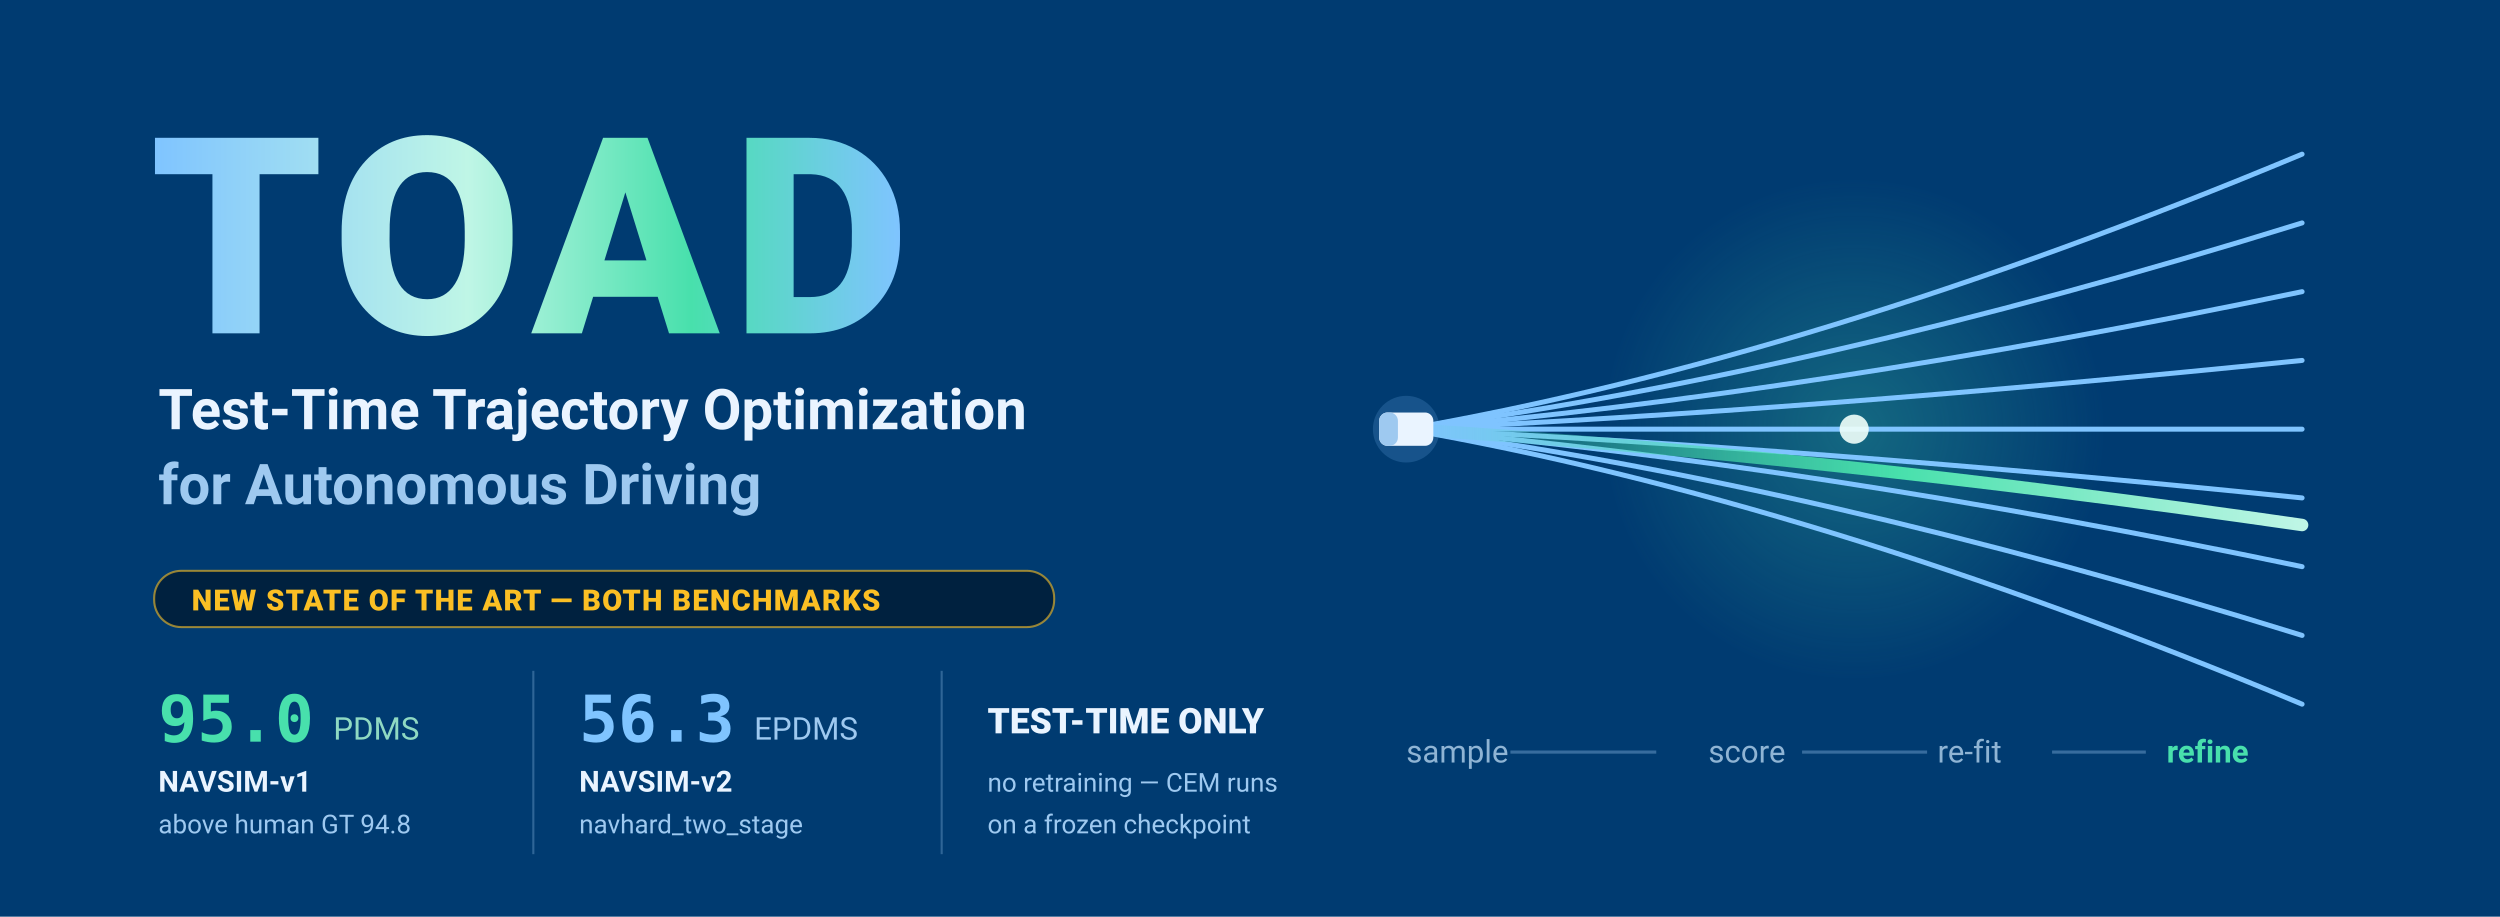
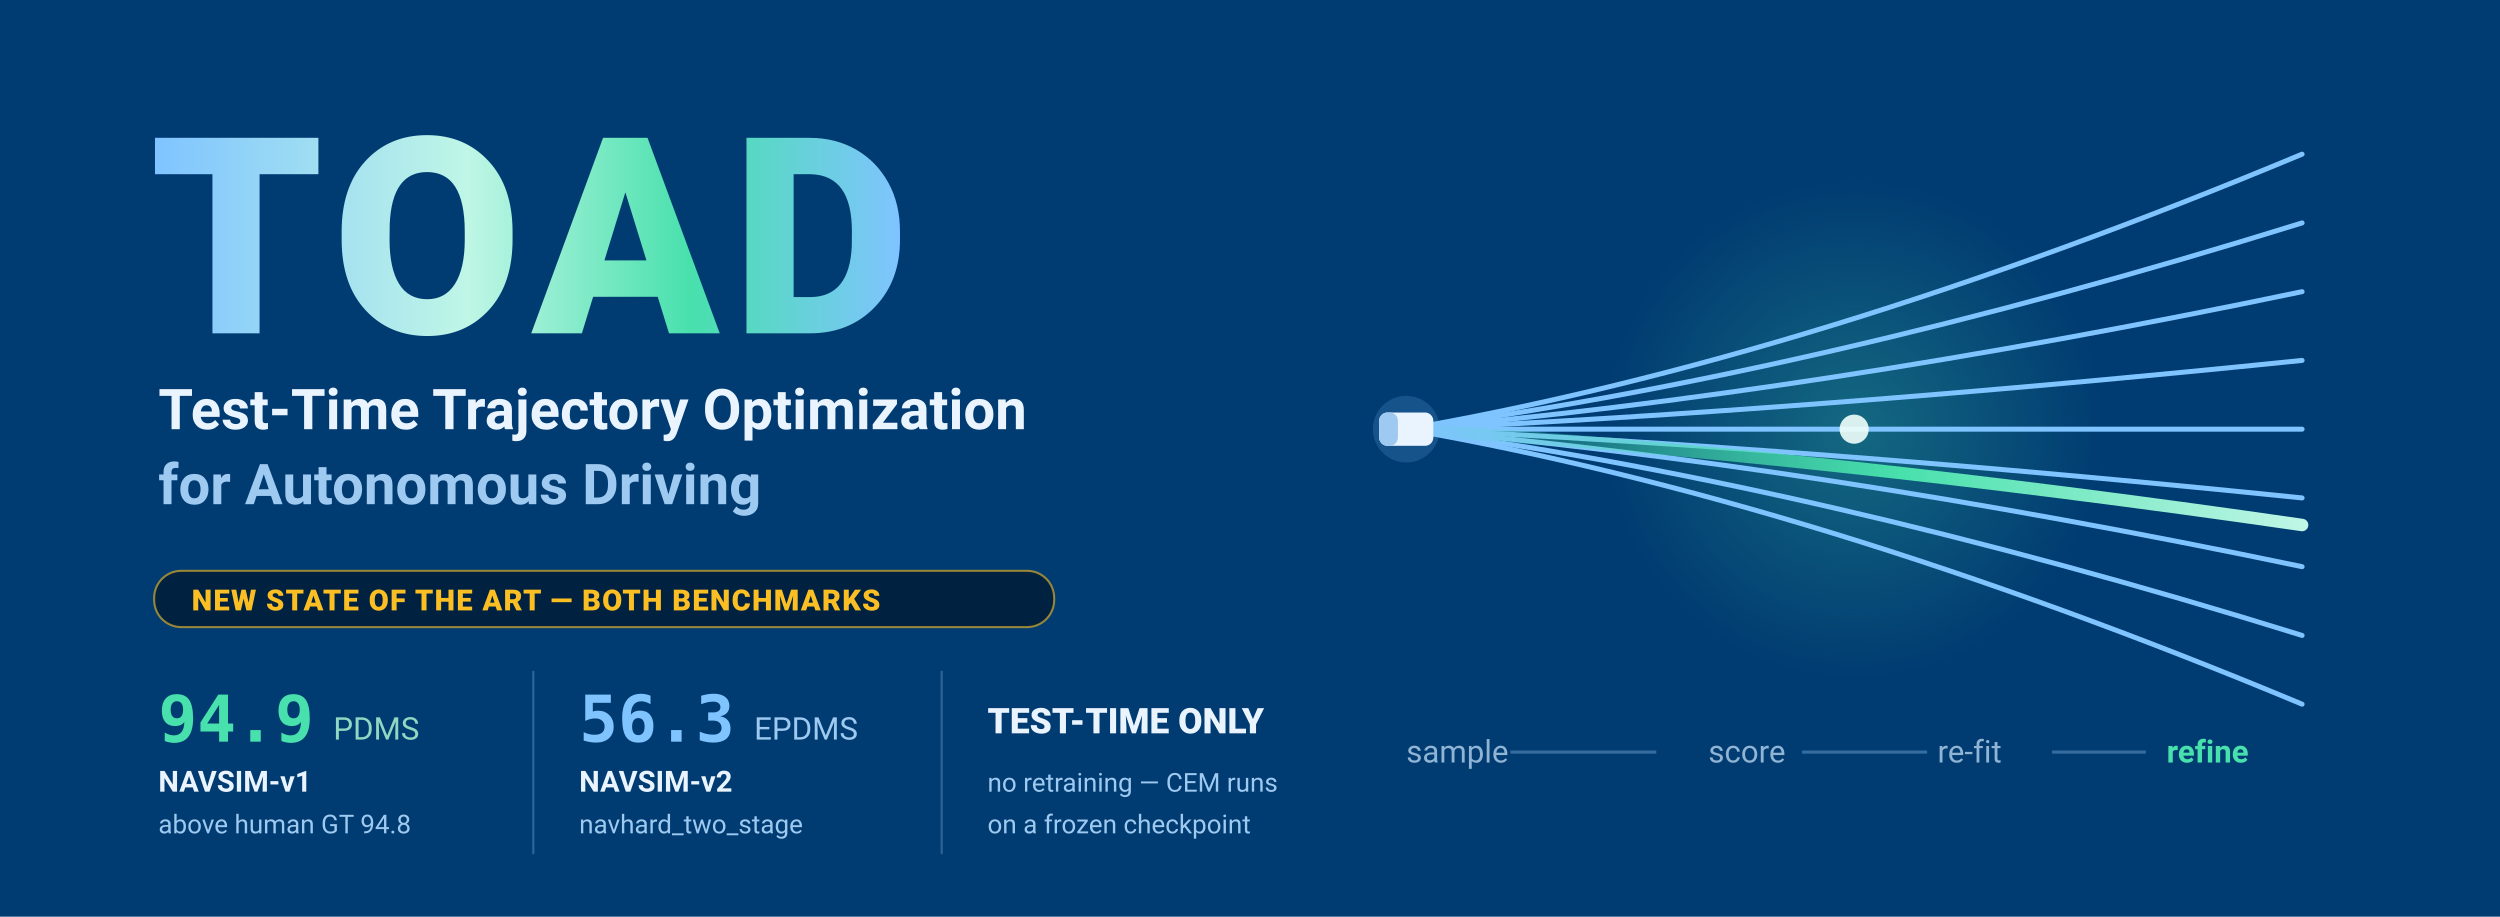
- <svg xmlns="http://www.w3.org/2000/svg" xmlns:xlink="http://www.w3.org/1999/xlink" viewBox="0 0 1200 440" width="1200" height="440" role="img" aria-label="TOAD - Test-Time Trajectory Optimization for Autonomous Driving. New state of the art on both benchmarks: 95.0 PDMS on NAVSIM-v1, above the 94.8 human-driver reference, and 56.3 EPDMS on NAVSIM-v2 navhard_two_stage. Test-time only - no retraining, CEM runs on top of a frozen checkpoint.">
+ <svg xmlns="http://www.w3.org/2000/svg" xmlns:xlink="http://www.w3.org/1999/xlink" viewBox="0 0 1200 440" width="1200" height="440" role="img" aria-label="TOAD - Test-Time Trajectory Optimization for Autonomous Driving. New state of the art on both benchmarks: 94.9 PDMS on NAVSIM-v1, above the 94.8 human-driver reference, and 56.3 EPDMS on NAVSIM-v2 navhard_two_stage. Test-time only - no retraining, CEM runs on top of a frozen checkpoint.">
  <defs>
    <linearGradient id="bg" x1="0" y1="0" x2="1" y2="1">
      <stop offset="0%" stop-color="#003B71" />
      <stop offset="55%" stop-color="#003B71" />
      <stop offset="100%" stop-color="#003B71" />
    </linearGradient>
    <linearGradient id="word" x1="0" y1="0" x2="1" y2="0">
      <stop offset="0%" stop-color="#7FC4FF" />
      <stop offset="42%" stop-color="#BFF6E6" />
      <stop offset="72%" stop-color="#48E0AC" />
      <stop offset="100%" stop-color="#7FC4FF" />
      <animateTransform attributeName="gradientTransform" type="translate" values="-0.55 0; 0.55 0; -0.55 0" dur="7s" repeatCount="indefinite" />
    </linearGradient>
    <linearGradient id="fade" x1="0" y1="0" x2="1" y2="0">
      <stop offset="0%" stop-color="#48E0AC" stop-opacity="0" />
      <stop offset="55%" stop-color="#48E0AC" />
      <stop offset="100%" stop-color="#BFF6E6" />
    </linearGradient>
    <radialGradient id="glow" cx="50%" cy="50%" r="50%">
      <stop offset="0%" stop-color="#48E0AC" stop-opacity="0.55" />
      <stop offset="100%" stop-color="#48E0AC" stop-opacity="0" />
    </radialGradient>
    <style>
      .t { font-family: 'Segoe UI', Roboto, 'Helvetica Neue', Arial, sans-serif; }
      .m { font-family: ui-monospace, 'SF Mono', SFMono-Regular, Menlo, Consolas, monospace; }
      .fin { opacity: 1; animation: fin 8s ease-out infinite; }
      .d1 { animation-delay: .30s } .d2 { animation-delay: .60s }
      .d3 { animation-delay: .90s } .d4 { animation-delay: 1.20s } .d5 { animation-delay: 1.50s }
      @keyframes fin {
        0%   { opacity: 0; transform: translateY(10px); }
        12%  { opacity: 1; transform: translateY(0); }
        88%  { opacity: 1; transform: translateY(0); }
        100% { opacity: 0; transform: translateY(0); }
      }
    </style>
  </defs>
  <rect width="1200" height="440" fill="#003B71" />
  <text class="t" x="72" y="160" font-size="132" font-weight="800" letter-spacing="6" fill="url(#word)">TOAD</text>
  <g class="fin d1">
    <text class="t" x="76" y="206" font-size="27" font-weight="600" fill="#EAF4FF">Test-Time Trajectory Optimization</text>
    <text class="t" x="76" y="242" font-size="27" font-weight="600" fill="#9EC9F0">for Autonomous Driving</text>
  </g>
  <g class="fin d2">
    <rect x="74" y="274" width="432" height="27" rx="13" fill="#00213F" stroke="#fbbf24" stroke-opacity="0.6" />
    <text class="t" x="92" y="293" font-size="14" font-weight="800" fill="#fbbf24" letter-spacing="0.6">NEW STATE OF THE ART — BOTH BENCHMARKS</text>
  </g>
  <path d="M256 322V410M452 322V410" stroke="#9EC9F0" stroke-opacity="0.3" />
  <g class="fin d3">
-     <text class="m" x="76" y="356" font-size="31" font-weight="800" fill="#48E0AC">95.0</text>
+     <text class="m" x="76" y="356" font-size="31" font-weight="800" fill="#48E0AC">94.9</text>
    <text class="t" x="160" y="355" font-size="15" fill="#8FD9C2">PDMS</text>
    <text class="t" x="76" y="380" font-size="14" font-weight="600" fill="#EAF4FF">NAVSIM-v1</text>
    <text class="t" x="76" y="400" font-size="12.5" fill="#9EC9F0">above human GT 94.8</text>
  </g>
  <g class="fin d4">
    <text class="m" x="278" y="356" font-size="31" font-weight="800" fill="#7FC4FF">56.3</text>
    <text class="t" x="362" y="355" font-size="15" fill="#9EC9F0">EPDMS</text>
    <text class="t" x="278" y="380" font-size="14" font-weight="600" fill="#EAF4FF">NAVSIM-v2</text>
    <text class="t" x="278" y="400" font-size="12.5" fill="#9EC9F0">navhard_two_stage</text>
  </g>
  <g class="fin d5">
    <text class="t" x="474" y="352" font-size="17" font-weight="800" fill="#EAF4FF">TEST-TIME ONLY</text>
    <text class="t" x="474" y="380" font-size="12.5" fill="#9EC9F0">no retraining — CEM runs</text>
    <text class="t" x="474" y="400" font-size="12.5" fill="#9EC9F0">on a frozen checkpoint</text>
  </g>
  <g transform="translate(890,206)">
    <circle cx="0" cy="0" r="120" fill="url(#glow)" opacity="0.5">
      <animate attributeName="opacity" values="0.15;0.5;0.15" dur="4s" repeatCount="indefinite" />
    </circle>
    <g fill="none" stroke="#7FC4FF" stroke-width="2.4" stroke-linecap="round">
      <animateTransform attributeName="transform" type="scale" values="1 1; 1 1; 1 0.14; 1 0.14; 1 1" keyTimes="0; 0.10; 0.42; 0.80; 1" dur="8s" repeatCount="indefinite" additive="sum" />
      <animate attributeName="stroke-opacity" values="0.05;0.55;0.55;0.18;0.05" keyTimes="0;0.10;0.42;0.80;1" dur="8s" repeatCount="indefinite" />
      <path d="M-215 0 Q -20 -34 215 -132" />
      <path d="M-215 0 Q -20 -26 215 -99" />
      <path d="M-215 0 Q -20 -17 215 -66" />
      <path d="M-215 0 Q -20 -9  215 -33" />
      <path d="M-215 0 Q -20 0   215 0" />
      <path d="M-215 0 Q -20 9   215 33" />
      <path d="M-215 0 Q -20 17  215 66" />
      <path d="M-215 0 Q -20 26  215 99" />
      <path d="M-215 0 Q -20 34  215 132" />
    </g>
    <path id="best" d="M-215 0 Q -20 12 215 46" fill="none" stroke="url(#fade)" stroke-width="6" stroke-linecap="round" stroke-dasharray="470" stroke-dashoffset="0">
      <animate attributeName="stroke-dashoffset" values="470;470;0;0;470" keyTimes="0;0.34;0.56;0.88;1" dur="8s" repeatCount="indefinite" />
    </path>
    <circle r="7" fill="#F0FFFA" opacity="0.9">
      <animate attributeName="opacity" values="0;0;1;1;0" keyTimes="0;0.40;0.50;0.88;1" dur="8s" repeatCount="indefinite" />
      <animateMotion dur="8s" repeatCount="indefinite" keyPoints="0;0;1;1" keyTimes="0;0.40;0.72;1" calcMode="linear">
        <mpath xlink:href="#best" href="#best" />
      </animateMotion>
    </circle>
    <g transform="translate(-215,0)">
      <circle r="16" fill="#7FC4FF" opacity="0.18">
        <animate attributeName="r" values="14;26;14" dur="2.6s" repeatCount="indefinite" />
      </circle>
      <rect x="-13" y="-8" width="26" height="16" rx="4" fill="#EAF4FF" />
      <rect x="-13" y="-8" width="9" height="16" rx="4" fill="#9EC9F0" />
    </g>
    <text class="t" x="-215" y="160" font-size="15" fill="#8FB4D4">sample</text>
    <text class="t" x="-70" y="160" font-size="15" fill="#8FB4D4">score</text>
    <text class="t" x="40" y="160" font-size="15" fill="#8FB4D4">re-fit</text>
    <text class="t" x="150" y="160" font-size="15" fill="#48E0AC" font-weight="600">refine</text>
    <path d="M-165 155 H-95 M-25 155 H35 M95 155 H140" stroke="#9EC9F0" stroke-opacity="0.35" stroke-width="1.5" />
  </g>
</svg>
